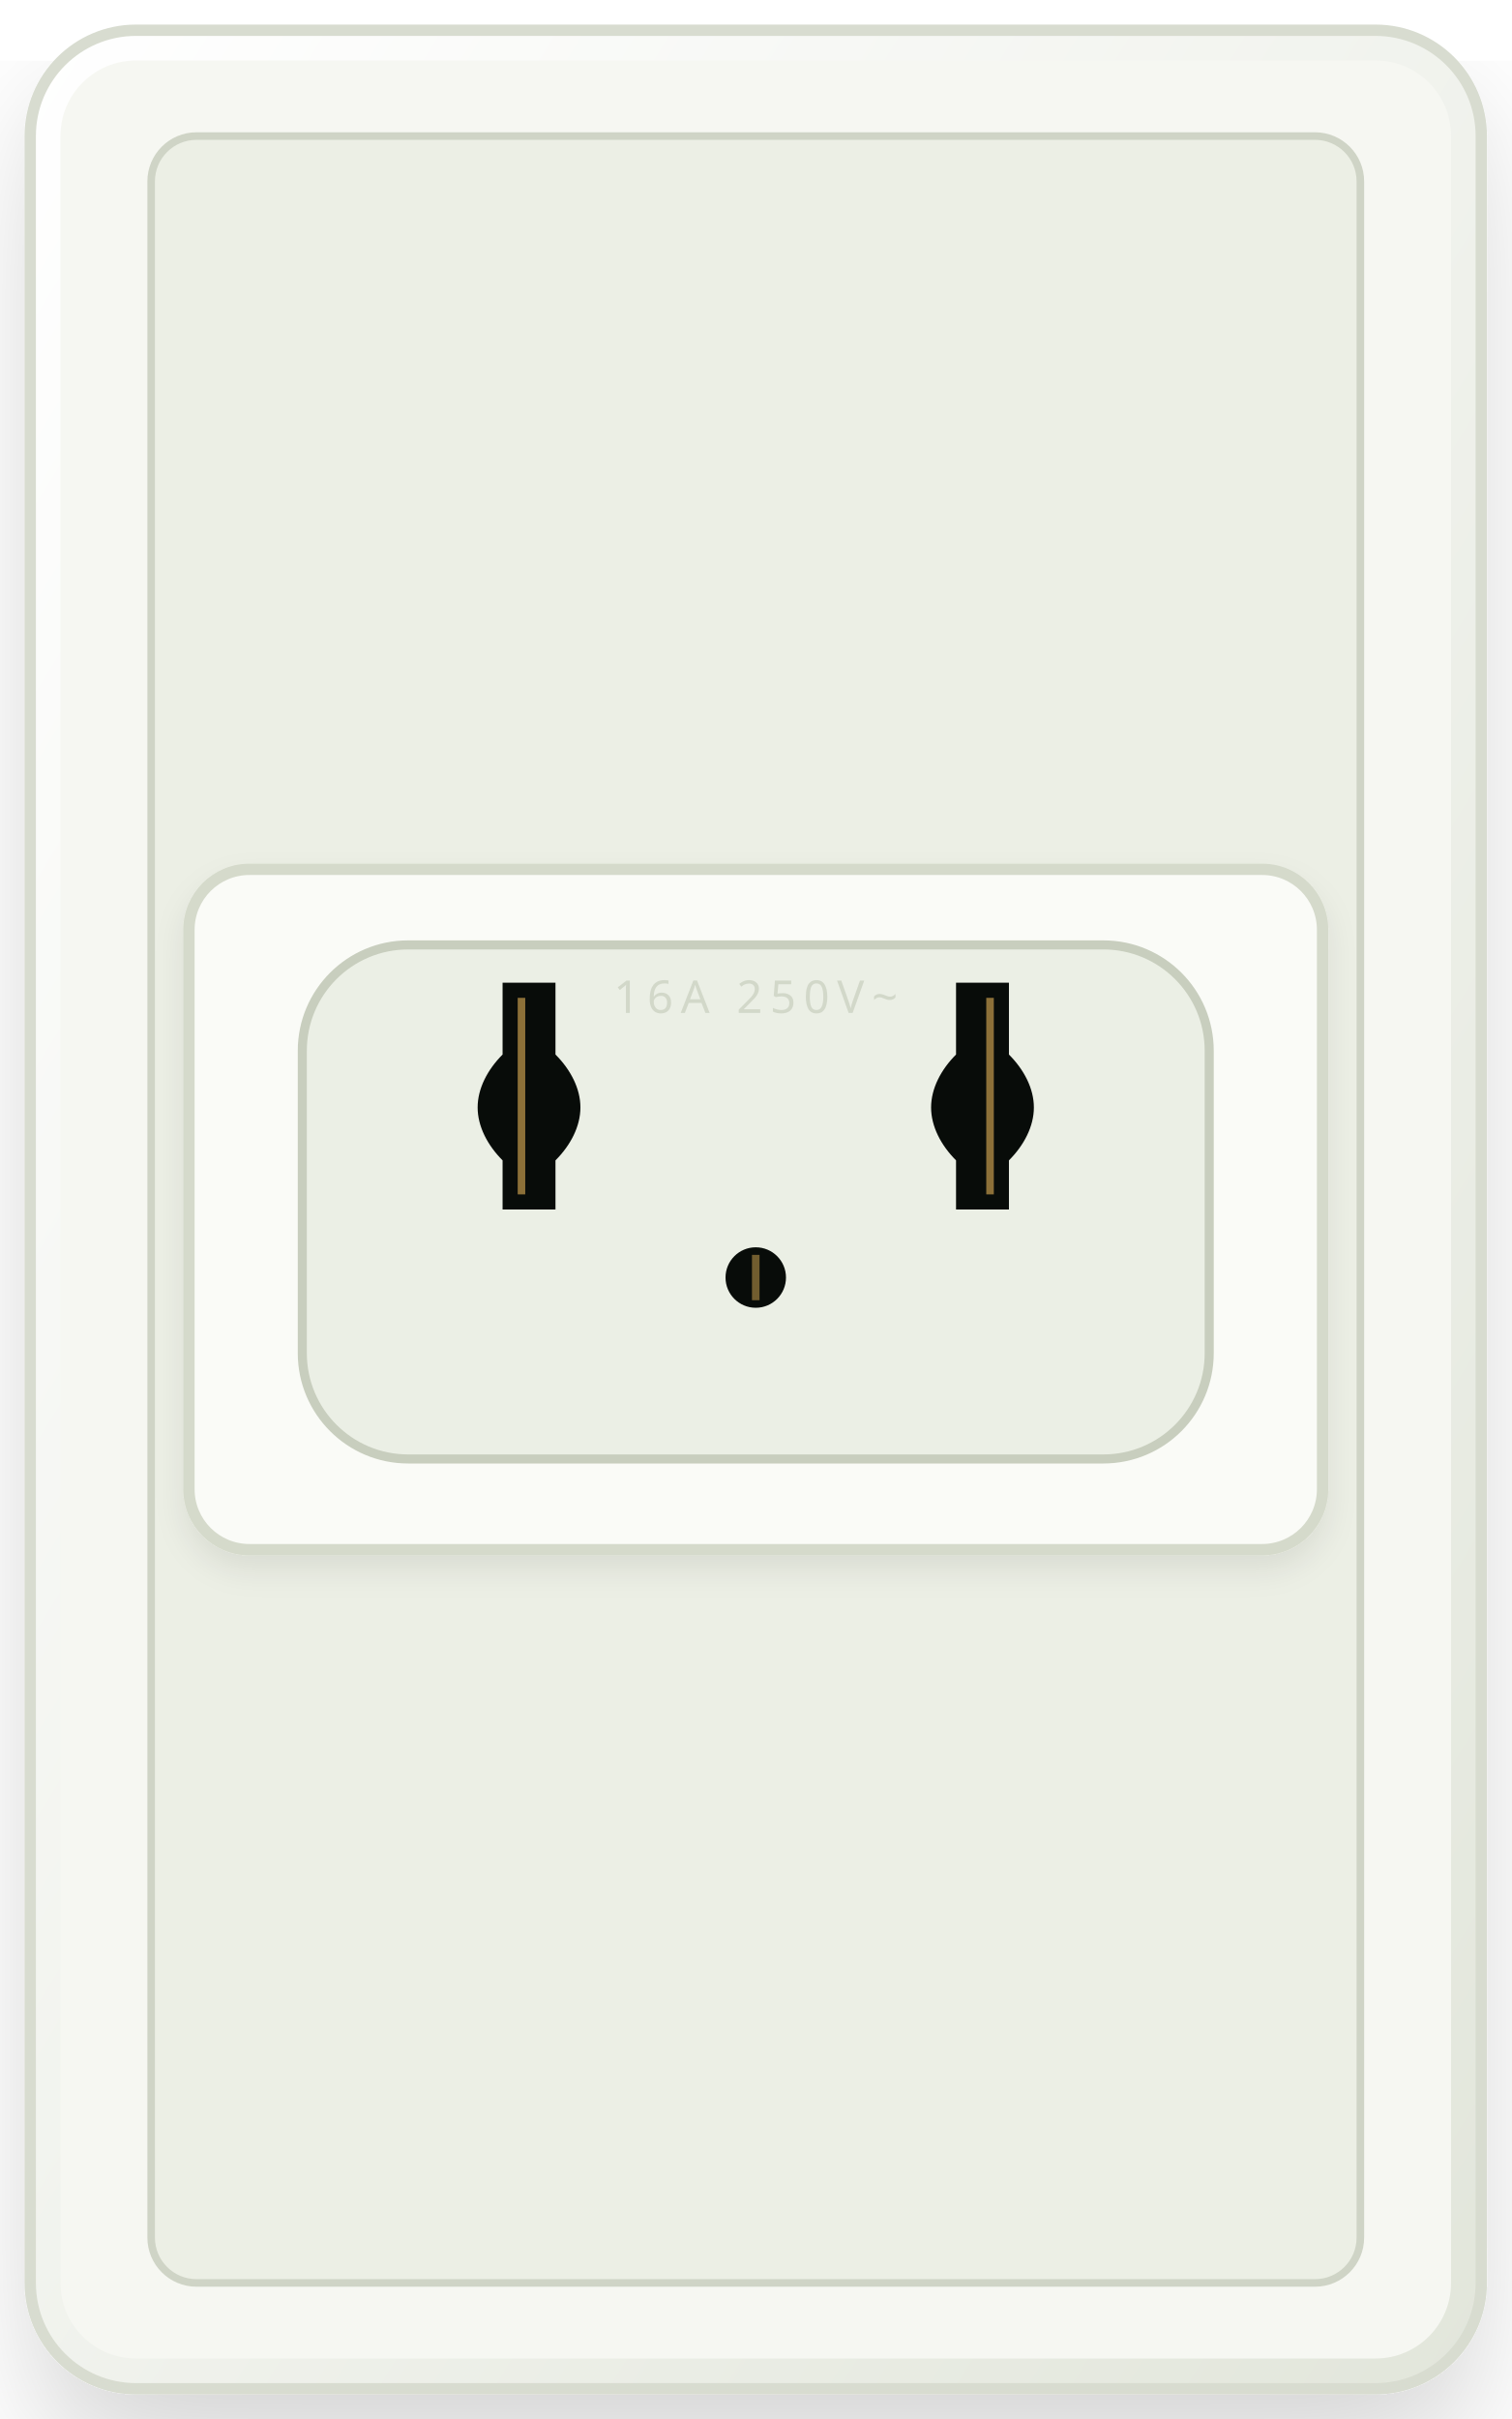
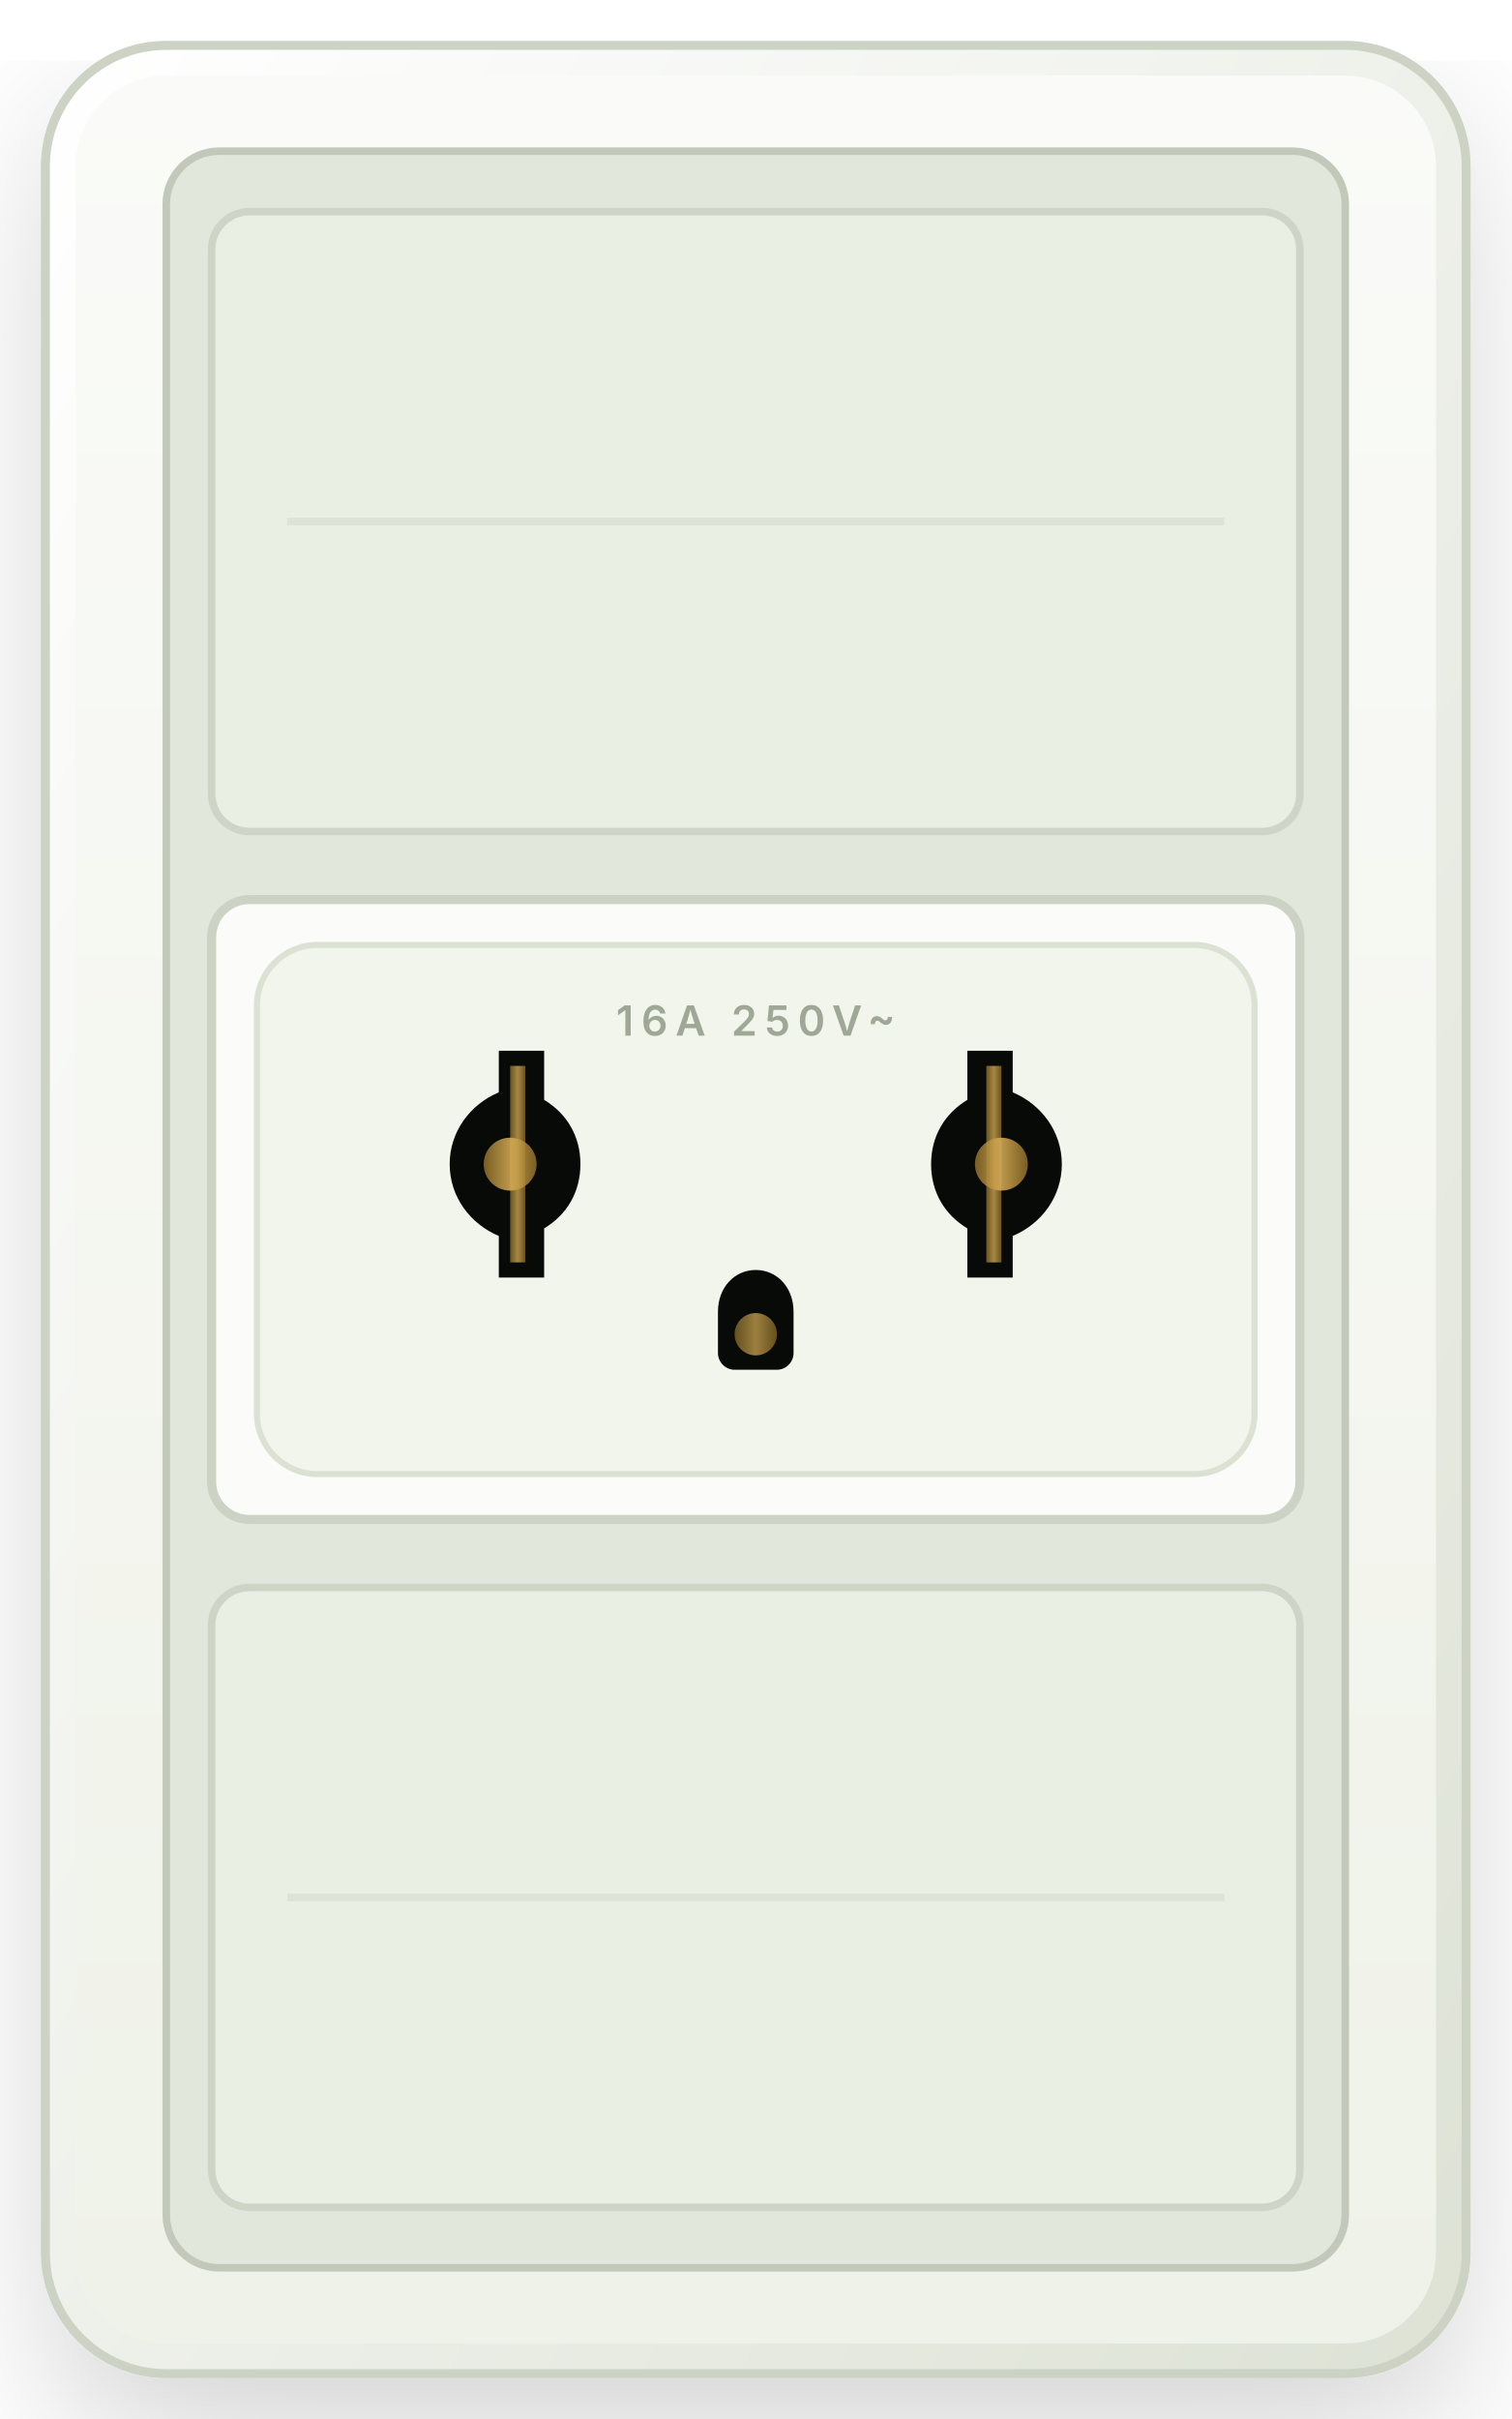
<svg xmlns="http://www.w3.org/2000/svg" viewBox="0 0 200 320" width="100%" height="100%">
  <defs>
-     <filter id="plate-shadow" x="-10%" y="-10%" width="125%" height="125%">
-       <feDropShadow dx="0" dy="8" stdDeviation="10" flood-color="rgba(0,0,0,0.18)" />
+     <filter id="plate-shadow" x="-15%" y="-10%" width="130%" height="130%">
+       <feDropShadow dx="0" dy="8" stdDeviation="12" flood-color="rgba(0,0,0,0.18)" />
    </filter>
-     <filter id="mod-shadow" x="-5%" y="-5%" width="110%" height="115%">
-       <feDropShadow dx="0" dy="2" stdDeviation="2" flood-color="rgba(0,0,0,0.08)" />
-     </filter>
-     <linearGradient id="plate-chamfer" x1="0%" y1="0%" x2="100%" y2="100%">
+     <linearGradient id="plate-bevel" x1="0%" y1="0%" x2="100%" y2="100%">
      <stop offset="0%" stop-color="#ffffff" />
-       <stop offset="100%" stop-color="#e2e6db" />
+       <stop offset="100%" stop-color="#dde2d5" />
+     </linearGradient>
+     <linearGradient id="plate-face" x1="0%" y1="0%" x2="0%" y2="100%">
+       <stop offset="0%" stop-color="#fafbf8" />
+       <stop offset="100%" stop-color="#eff2e8" />
+     </linearGradient>
+     <linearGradient id="brass" x1="0%" y1="0%" x2="100%" y2="0%">
+       <stop offset="0%" stop-color="#8d6d27" />
+       <stop offset="50%" stop-color="#dcb158" />
+       <stop offset="100%" stop-color="#8d6d27" />
    </linearGradient>
  </defs>
-   <rect x="4" y="4" width="192" height="312" rx="14" fill="url(#plate-chamfer)" stroke="#d8dcd0" stroke-width="1.5" filter="url(#plate-shadow)" />
-   <rect x="8" y="8" width="184" height="304" rx="10" fill="#f6f7f2" />
-   <rect x="20" y="18" width="160" height="284" rx="6" fill="#ecefe5" stroke="#cfd4c6" stroke-width="1" />
-   <g transform="translate(25, 115)">
-     <rect x="0" y="0" width="150" height="90" rx="8" fill="#fafbf7" stroke="#d5dacb" stroke-width="1.5" filter="url(#mod-shadow)" />
-     <rect x="15" y="10" width="120" height="68" rx="14" fill="#ebefe5" stroke="#c8cebe" stroke-width="1.2" />
-     <g transform="translate(45, 30)">
-       <path d="M-3.5,-15 L3.5,-15 L3.5,-5.5 C5.5,-3.5 6.8,-1 6.8,1.5 C6.8,4 5.5,6.5 3.5,8.5 L3.5,15 L-3.5,15 L-3.5,8.5 C-5.5,6.5 -6.8,4 -6.8,1.5 C-6.8,-1 -5.5,-3.5 -3.5,-5.5 Z" fill="#080c09" />
-       <line x1="-1" y1="-13" x2="-1" y2="13" stroke="#b89248" stroke-width="1" opacity="0.75" />
+   <rect x="6" y="6" width="188" height="308" rx="16" fill="url(#plate-bevel)" filter="url(#plate-shadow)" stroke="#cdd3c4" stroke-width="1.2" />
+   <rect x="10" y="10" width="180" height="300" rx="12" fill="url(#plate-face)" />
+   <rect x="22" y="20" width="156" height="280" rx="7" fill="#e2e7dc" stroke="#c2c9ba" stroke-width="1" />
+   <g>
+     <rect x="28" y="28" width="144" height="82" rx="5" fill="#eaefe3" stroke="#ccd3c4" stroke-width="1" opacity="0.9" />
+     <line x1="38" y1="69" x2="162" y2="69" stroke="#d5dccf" stroke-width="1" opacity="0.6" />
+   </g>
+   <g>
+     <rect x="28" y="119" width="144" height="82" rx="5" fill="#fbfcf9" stroke="#ccd3c4" stroke-width="1.2" />
+     <rect x="34" y="125" width="132" height="70" rx="8" fill="#f2f5ec" stroke="#dbe1d3" stroke-width="0.8" />
+     <g transform="translate(69, 154)">
+       <path d="M-3,-15 h6 v6.5 c3,1.8 4.8,4.8 4.8,8.5 c0,3.7 -1.8,6.7 -4.8,8.5 v6.5 h-6 v-5.5 c-3.8,-1.6 -6.5,-5.2 -6.5,-9.5 c0,-4.3 2.7,-7.9 6.5,-9.5 z" fill="#070a07" />
+       <rect x="-1.5" y="-13" width="2" height="26" fill="url(#brass)" opacity="0.75" />
+       <circle cx="-1.5" cy="0" r="3.5" fill="url(#brass)" opacity="0.85" />
    </g>
-     <g transform="translate(105, 30)">
-       <path d="M-3.5,-15 L3.5,-15 L3.5,-5.5 C5.5,-3.5 6.8,-1 6.8,1.5 C6.8,4 5.5,6.5 3.5,8.5 L3.5,15 L-3.5,15 L-3.5,8.5 C-5.5,6.5 -6.8,4 -6.8,1.5 C-6.8,-1 -5.5,-3.5 -3.5,-5.5 Z" fill="#080c09" />
-       <line x1="1" y1="-13" x2="1" y2="13" stroke="#b89248" stroke-width="1" opacity="0.75" />
+     <g transform="translate(131, 154)">
+       <path d="M-3,-15 h6 v5.5 c3.8,1.6 6.5,5.2 6.5,9.5 c0,4.3 -2.7,7.9 -6.5,9.5 v5.5 h-6 v-6.5 c-3,-1.8 -4.8,-4.8 -4.8,-8.5 c0,-3.7 1.8,-6.7 4.8,-8.5 z" fill="#070a07" />
+       <rect x="-0.5" y="-13" width="2" height="26" fill="url(#brass)" opacity="0.75" />
+       <circle cx="1.5" cy="0" r="3.5" fill="url(#brass)" opacity="0.85" />
    </g>
-     <g transform="translate(75, 54)">
-       <circle cx="0" cy="0" r="4" fill="#080c09" />
-       <line x1="0" y1="-3" x2="0" y2="3" stroke="#b89248" stroke-width="1" opacity="0.6" />
+     <g transform="translate(100, 179)">
+       <path d="M-5,-5.5 c0,-3.2 2.2,-5.5 5,-5.5 c2.8,0 5,2.3 5,5.5 v5.5 c0,1.2 -1,2.2 -2.2,2.2 h-5.6 c-1.2,0 -2.2,-1 -2.2,-2.2 z" fill="#070a07" />
+       <circle cx="0" cy="-2.5" r="2.8" fill="url(#brass)" opacity="0.7" />
    </g>
-     <text x="75" y="19" text-anchor="middle" font-family="sans-serif" font-size="6" fill="#c8cebe" opacity="0.7" letter-spacing="1">16A 250V~</text>
+     <text x="100" y="137" text-anchor="middle" font-family="system-ui, -apple-system, sans-serif" font-size="5.5" font-weight="600" fill="#9fa796" letter-spacing="1">16A 250V~</text>
+   </g>
+   <g>
+     <rect x="28" y="210" width="144" height="82" rx="5" fill="#eaefe3" stroke="#ccd3c4" stroke-width="1" opacity="0.9" />
+     <line x1="38" y1="251" x2="162" y2="251" stroke="#d5dccf" stroke-width="1" opacity="0.6" />
  </g>
</svg>
